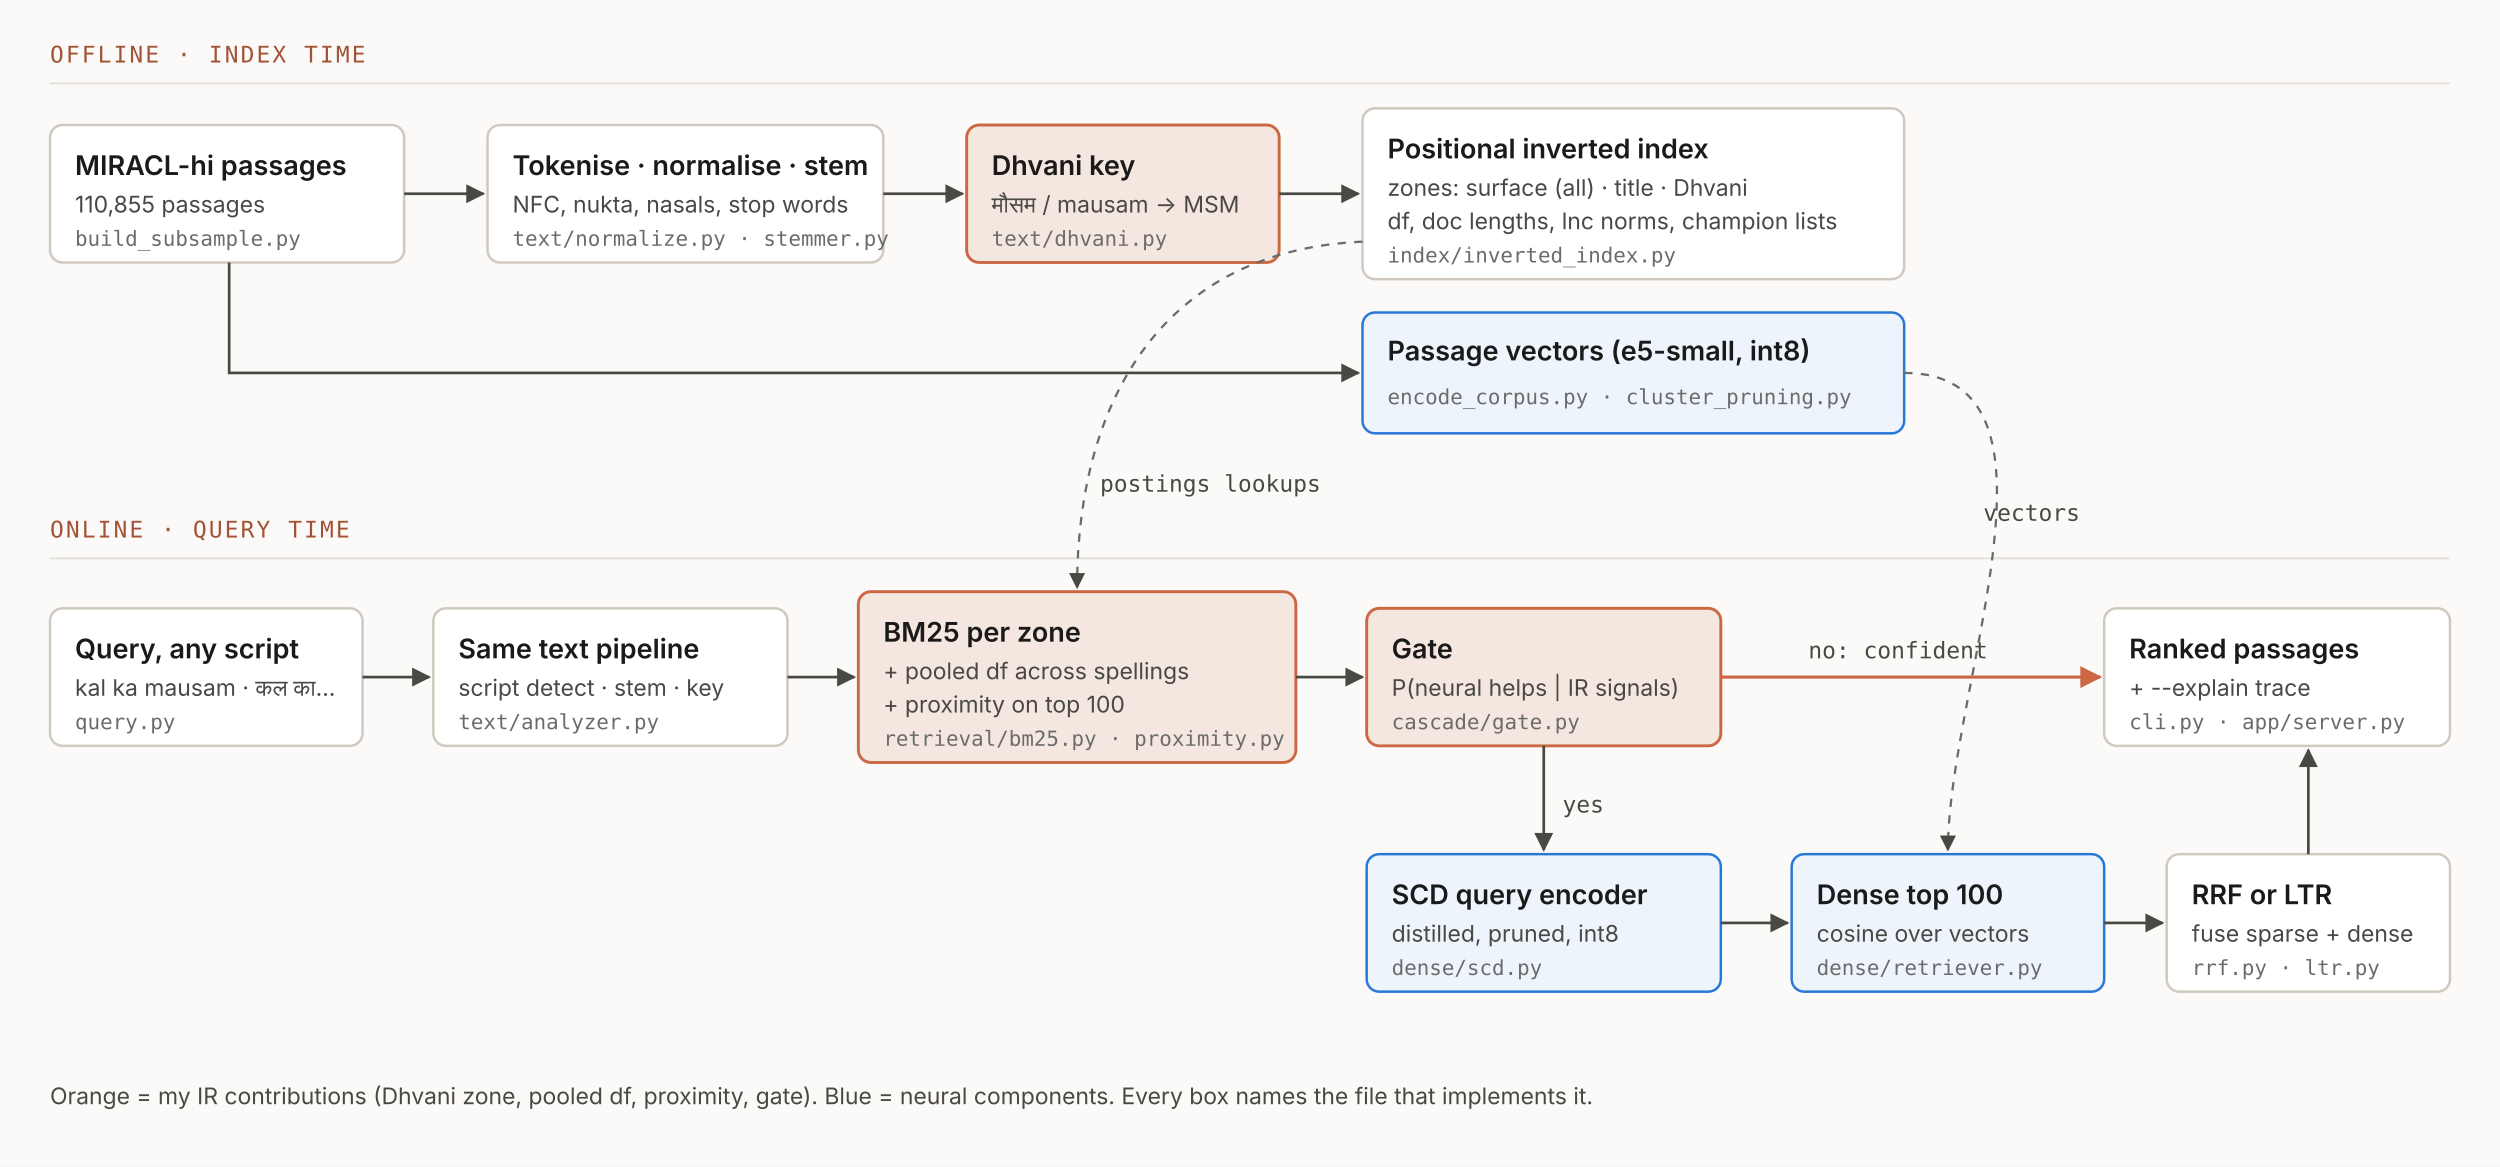
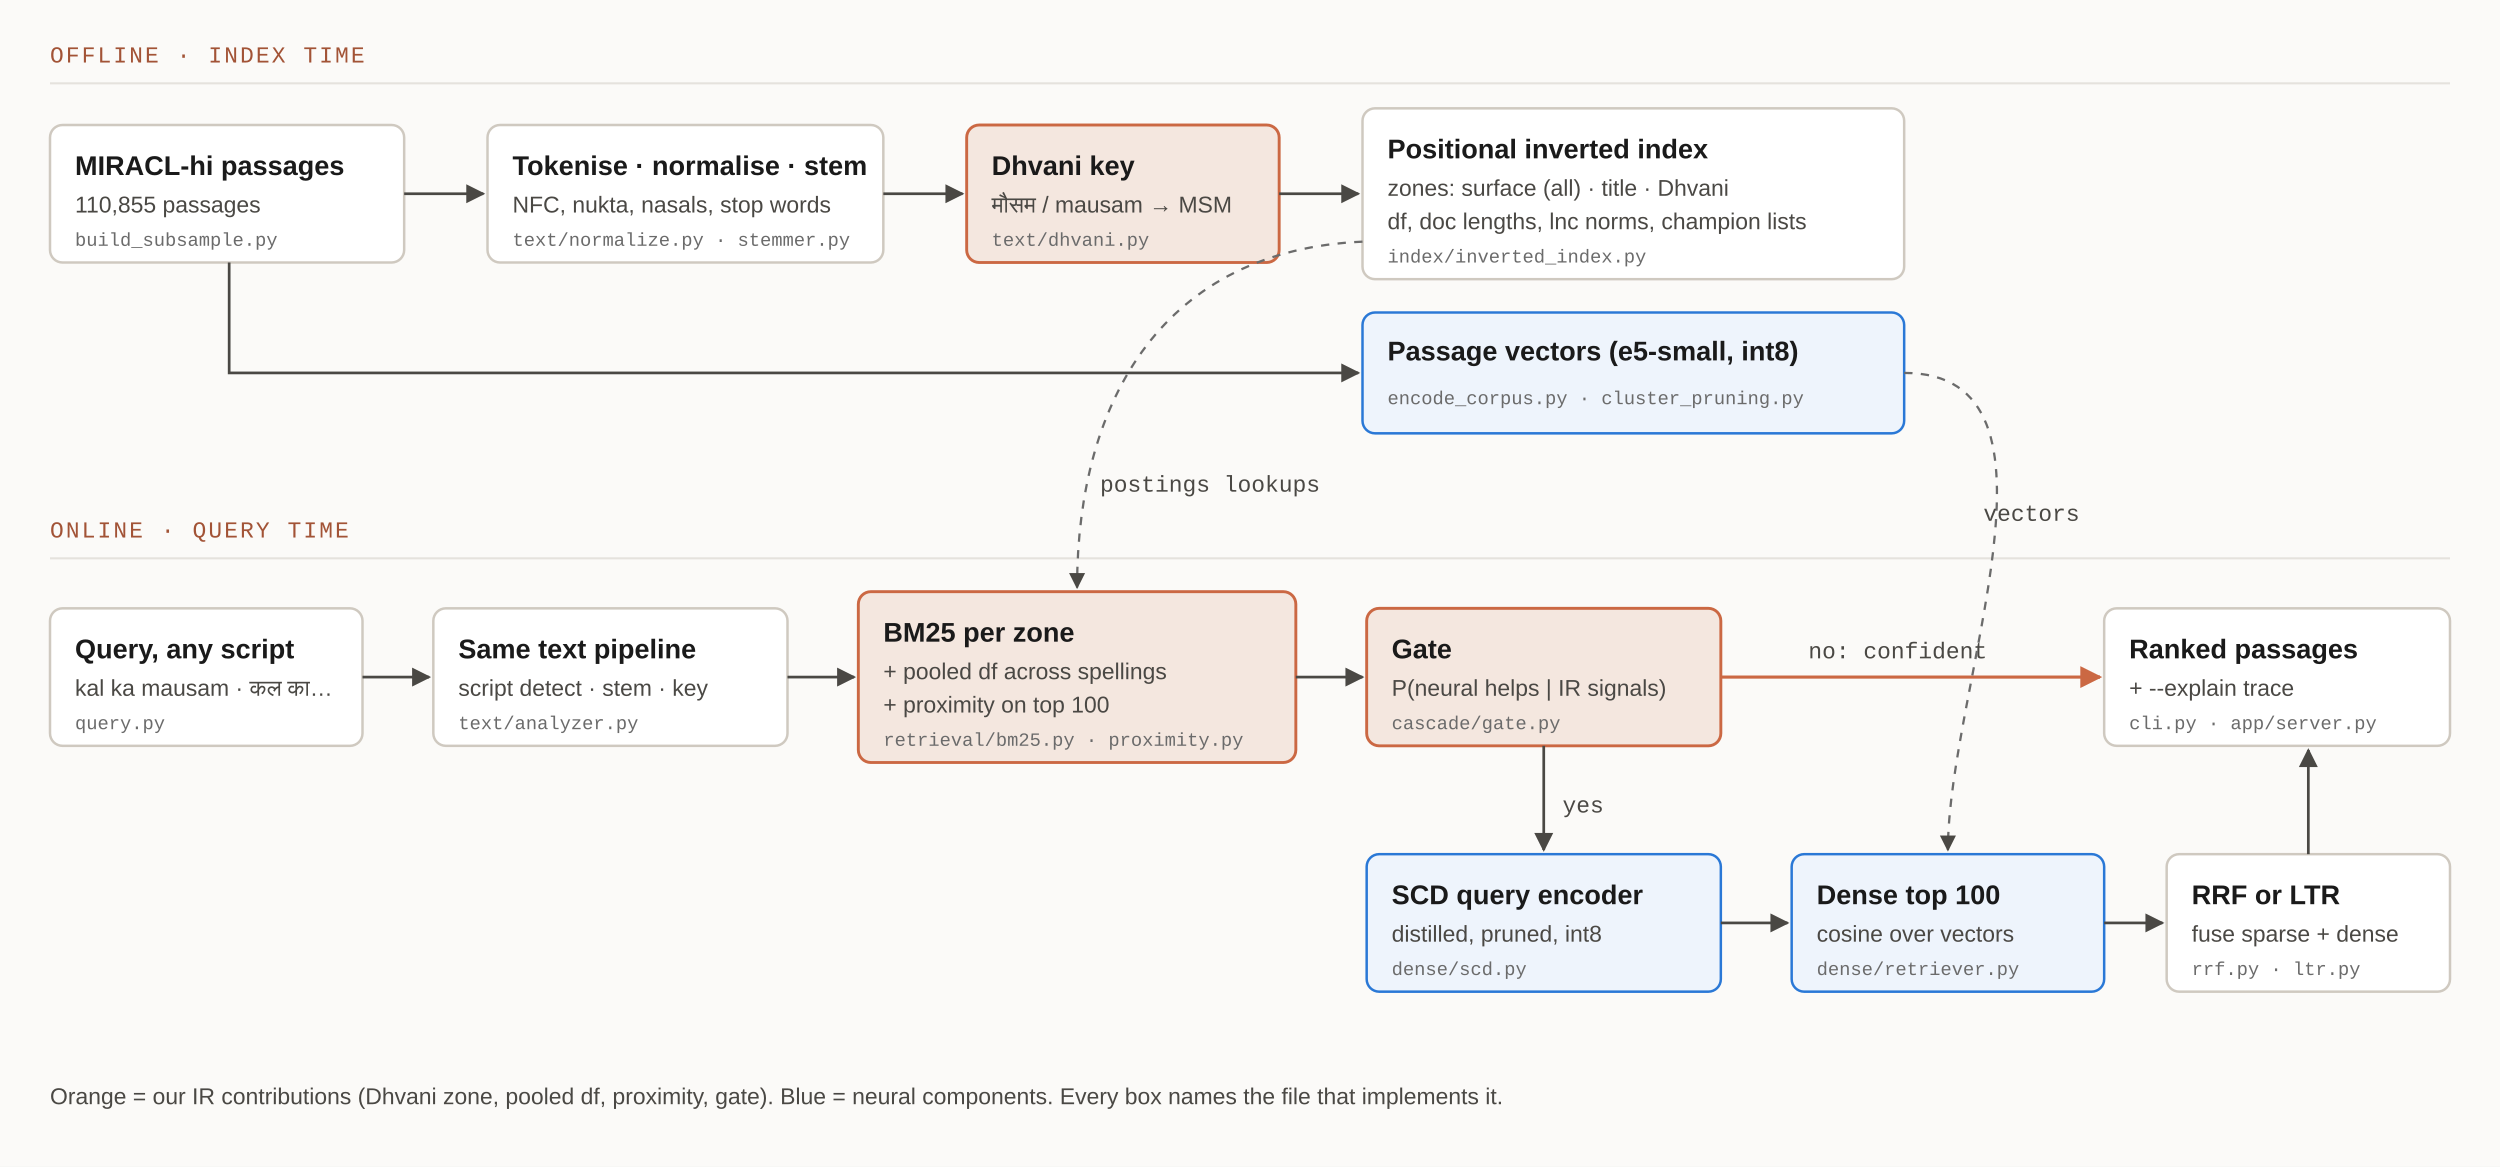
- <svg xmlns="http://www.w3.org/2000/svg" viewBox="0 0 1200 560" width="1200" height="560" font-family="Inter, 'Helvetica Neue', Arial, sans-serif">
+ <svg xmlns="http://www.w3.org/2000/svg" viewBox="0 0 1200 560" width="1200" height="560" font-family="Arial, Helvetica, 'Nirmala UI', 'Mangal', sans-serif">
  <defs>
    <marker id="arrow" viewBox="0 0 10 10" refX="9" refY="5" markerWidth="7" markerHeight="7" orient="auto-start-reverse">
      <path d="M0,0 L10,5 L0,10 z" fill="#4a4844" />
    </marker>
    <marker id="arrowAccent" viewBox="0 0 10 10" refX="9" refY="5" markerWidth="7" markerHeight="7" orient="auto-start-reverse">
      <path d="M0,0 L10,5 L0,10 z" fill="#cb6843" />
    </marker>
    <style>
      .box { fill: #ffffff; stroke: #cfc9c0; stroke-width: 1.2; }
      .box-accent { fill: #f4e7df; stroke: #cb6843; stroke-width: 1.4; }
      .box-neural { fill: #eef4fc; stroke: #2a78d6; stroke-width: 1.2; }
      .t { font-size: 13px; fill: #1a1a1a; font-weight: 600; }
      .s { font-size: 11px; fill: #4a4844; }
-       .f { font-size: 10px; fill: #6b6b6b; font-family: 'JetBrains Mono', Menlo, monospace; }
-       .lane { font-size: 11px; fill: #a25336; font-family: 'JetBrains Mono', Menlo, monospace; letter-spacing: 1px; }
+       .f { font-size: 9px; fill: #6b6b6b; font-family: 'Courier New', Courier, monospace; }
+       .lane { font-size: 11px; fill: #a25336; font-family: 'Courier New', Courier, monospace; letter-spacing: 1px; }
      .edge { stroke: #4a4844; stroke-width: 1.3; fill: none; marker-end: url(#arrow); }
      .edge-accent { stroke: #cb6843; stroke-width: 1.5; fill: none; marker-end: url(#arrowAccent); }
      .edge-dash { stroke: #6b6b6b; stroke-width: 1.1; fill: none; stroke-dasharray: 4 4; marker-end: url(#arrow); }
-       .lbl { font-size: 11px; fill: #4a4844; font-family: 'JetBrains Mono', Menlo, monospace; }
+       .lbl { font-size: 11px; fill: #4a4844; font-family: 'Courier New', Courier, monospace; }
    </style>
  </defs>
  <rect width="1200" height="560" fill="#fbfaf8" />
  <text class="lane" x="24" y="30">OFFLINE · INDEX TIME</text>
  <line x1="24" y1="40" x2="1176" y2="40" stroke="#e5e2dd" />
  <rect class="box" x="24" y="60" width="170" height="66" rx="6" />
  <text class="t" x="36" y="84">MIRACL-hi passages</text>
  <text class="s" x="36" y="102">110,855 passages</text>
  <text class="f" x="36" y="118">build_subsample.py</text>
  <rect class="box" x="234" y="60" width="190" height="66" rx="6" />
  <text class="t" x="246" y="84">Tokenise · normalise · stem</text>
  <text class="s" x="246" y="102">NFC, nukta, nasals, stop words</text>
  <text class="f" x="246" y="118">text/normalize.py · stemmer.py</text>
  <rect class="box-accent" x="464" y="60" width="150" height="66" rx="6" />
  <text class="t" x="476" y="84">Dhvani key</text>
  <text class="s" x="476" y="102">मौसम / mausam → MSM</text>
  <text class="f" x="476" y="118">text/dhvani.py</text>
  <rect class="box" x="654" y="52" width="260" height="82" rx="6" />
  <text class="t" x="666" y="76">Positional inverted index</text>
  <text class="s" x="666" y="94">zones: surface (all) · title · Dhvani</text>
  <text class="s" x="666" y="110">df, doc lengths, lnc norms, champion lists</text>
  <text class="f" x="666" y="126">index/inverted_index.py</text>
  <rect class="box-neural" x="654" y="150" width="260" height="58" rx="6" />
  <text class="t" x="666" y="173">Passage vectors (e5-small, int8)</text>
  <text class="f" x="666" y="194">encode_corpus.py · cluster_pruning.py</text>
  <path class="edge" d="M194 93 H232" />
  <path class="edge" d="M424 93 H462" />
  <path class="edge" d="M614 93 H652" />
  <path class="edge" d="M110 126 V179 H652" />
  <text class="lane" x="24" y="258">ONLINE · QUERY TIME</text>
  <line x1="24" y1="268" x2="1176" y2="268" stroke="#e5e2dd" />
  <rect class="box" x="24" y="292" width="150" height="66" rx="6" />
  <text class="t" x="36" y="316">Query, any script</text>
  <text class="s" x="36" y="334">kal ka mausam · कल का…</text>
  <text class="f" x="36" y="350">query.py</text>
  <rect class="box" x="208" y="292" width="170" height="66" rx="6" />
  <text class="t" x="220" y="316">Same text pipeline</text>
  <text class="s" x="220" y="334">script detect · stem · key</text>
  <text class="f" x="220" y="350">text/analyzer.py</text>
  <rect class="box-accent" x="412" y="284" width="210" height="82" rx="6" />
  <text class="t" x="424" y="308">BM25 per zone</text>
  <text class="s" x="424" y="326">+ pooled df across spellings</text>
  <text class="s" x="424" y="342">+ proximity on top 100</text>
  <text class="f" x="424" y="358">retrieval/bm25.py · proximity.py</text>
  <rect class="box-accent" x="656" y="292" width="170" height="66" rx="6" />
  <text class="t" x="668" y="316">Gate</text>
  <text class="s" x="668" y="334">P(neural helps | IR signals)</text>
  <text class="f" x="668" y="350">cascade/gate.py</text>
  <rect class="box" x="1010" y="292" width="166" height="66" rx="6" />
  <text class="t" x="1022" y="316">Ranked passages</text>
  <text class="s" x="1022" y="334">+ --explain trace</text>
  <text class="f" x="1022" y="350">cli.py · app/server.py</text>
  <rect class="box-neural" x="656" y="410" width="170" height="66" rx="6" />
  <text class="t" x="668" y="434">SCD query encoder</text>
  <text class="s" x="668" y="452">distilled, pruned, int8</text>
  <text class="f" x="668" y="468">dense/scd.py</text>
  <rect class="box-neural" x="860" y="410" width="150" height="66" rx="6" />
  <text class="t" x="872" y="434">Dense top 100</text>
  <text class="s" x="872" y="452">cosine over vectors</text>
  <text class="f" x="872" y="468">dense/retriever.py</text>
  <rect class="box" x="1040" y="410" width="136" height="66" rx="6" />
  <text class="t" x="1052" y="434">RRF or LTR</text>
  <text class="s" x="1052" y="452">fuse sparse + dense</text>
  <text class="f" x="1052" y="468">rrf.py · ltr.py</text>
  <path class="edge" d="M174 325 H206" />
  <path class="edge" d="M378 325 H410" />
  <path class="edge" d="M622 325 H654" />
  <path class="edge-accent" d="M826 325 H1008" />
  <text class="lbl" x="868" y="316">no: confident</text>
  <path class="edge" d="M741 358 V408" />
  <text class="lbl" x="750" y="390">yes</text>
  <path class="edge" d="M826 443 H858" />
  <path class="edge" d="M1010 443 H1038" />
  <path class="edge" d="M1108 410 V360" />
  <path class="edge-dash" d="M654 116 C 560 120, 517 190, 517 282" />
  <text class="lbl" x="528" y="236">postings lookups</text>
  <path class="edge-dash" d="M914 179 C 1000 179, 935 330, 935 408" />
  <text class="lbl" x="952" y="250">vectors</text>
-   <text class="s" x="24" y="530">Orange = my IR contributions (Dhvani zone, pooled df, proximity, gate). Blue = neural components. Every box names the file that implements it.</text>
+   <text class="s" x="24" y="530">Orange = our IR contributions (Dhvani zone, pooled df, proximity, gate). Blue = neural components. Every box names the file that implements it.</text>
</svg>
